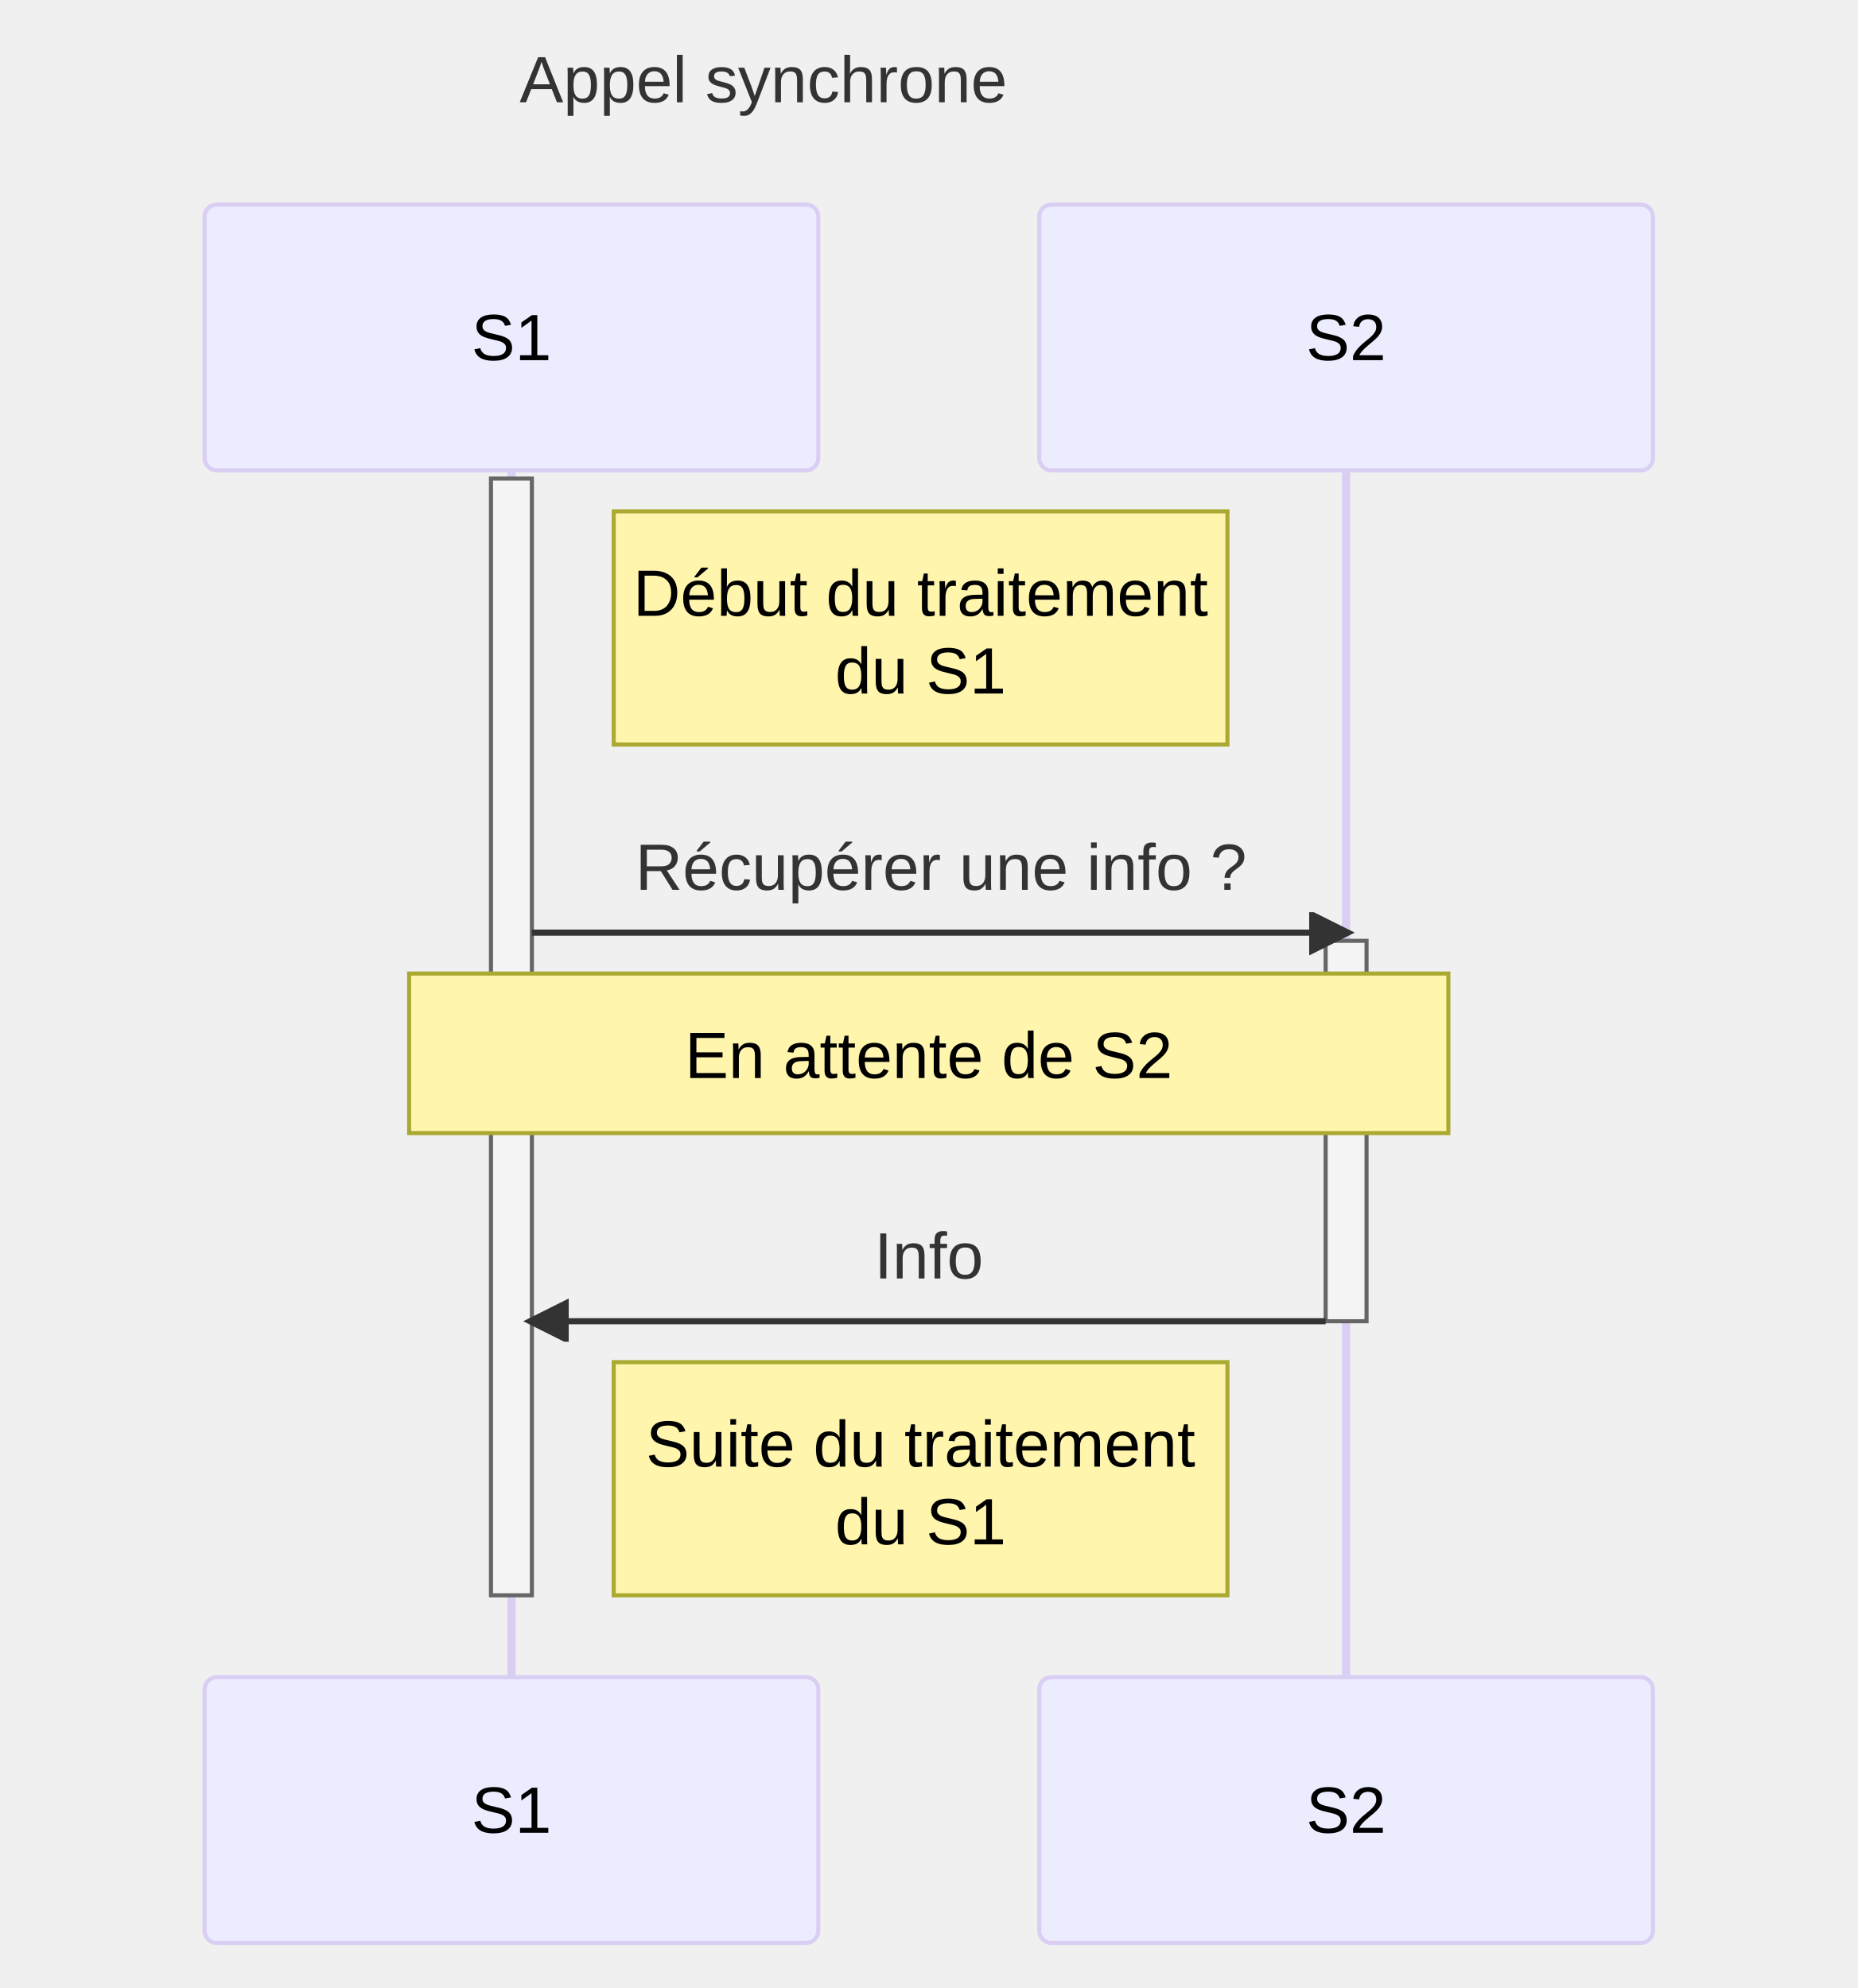
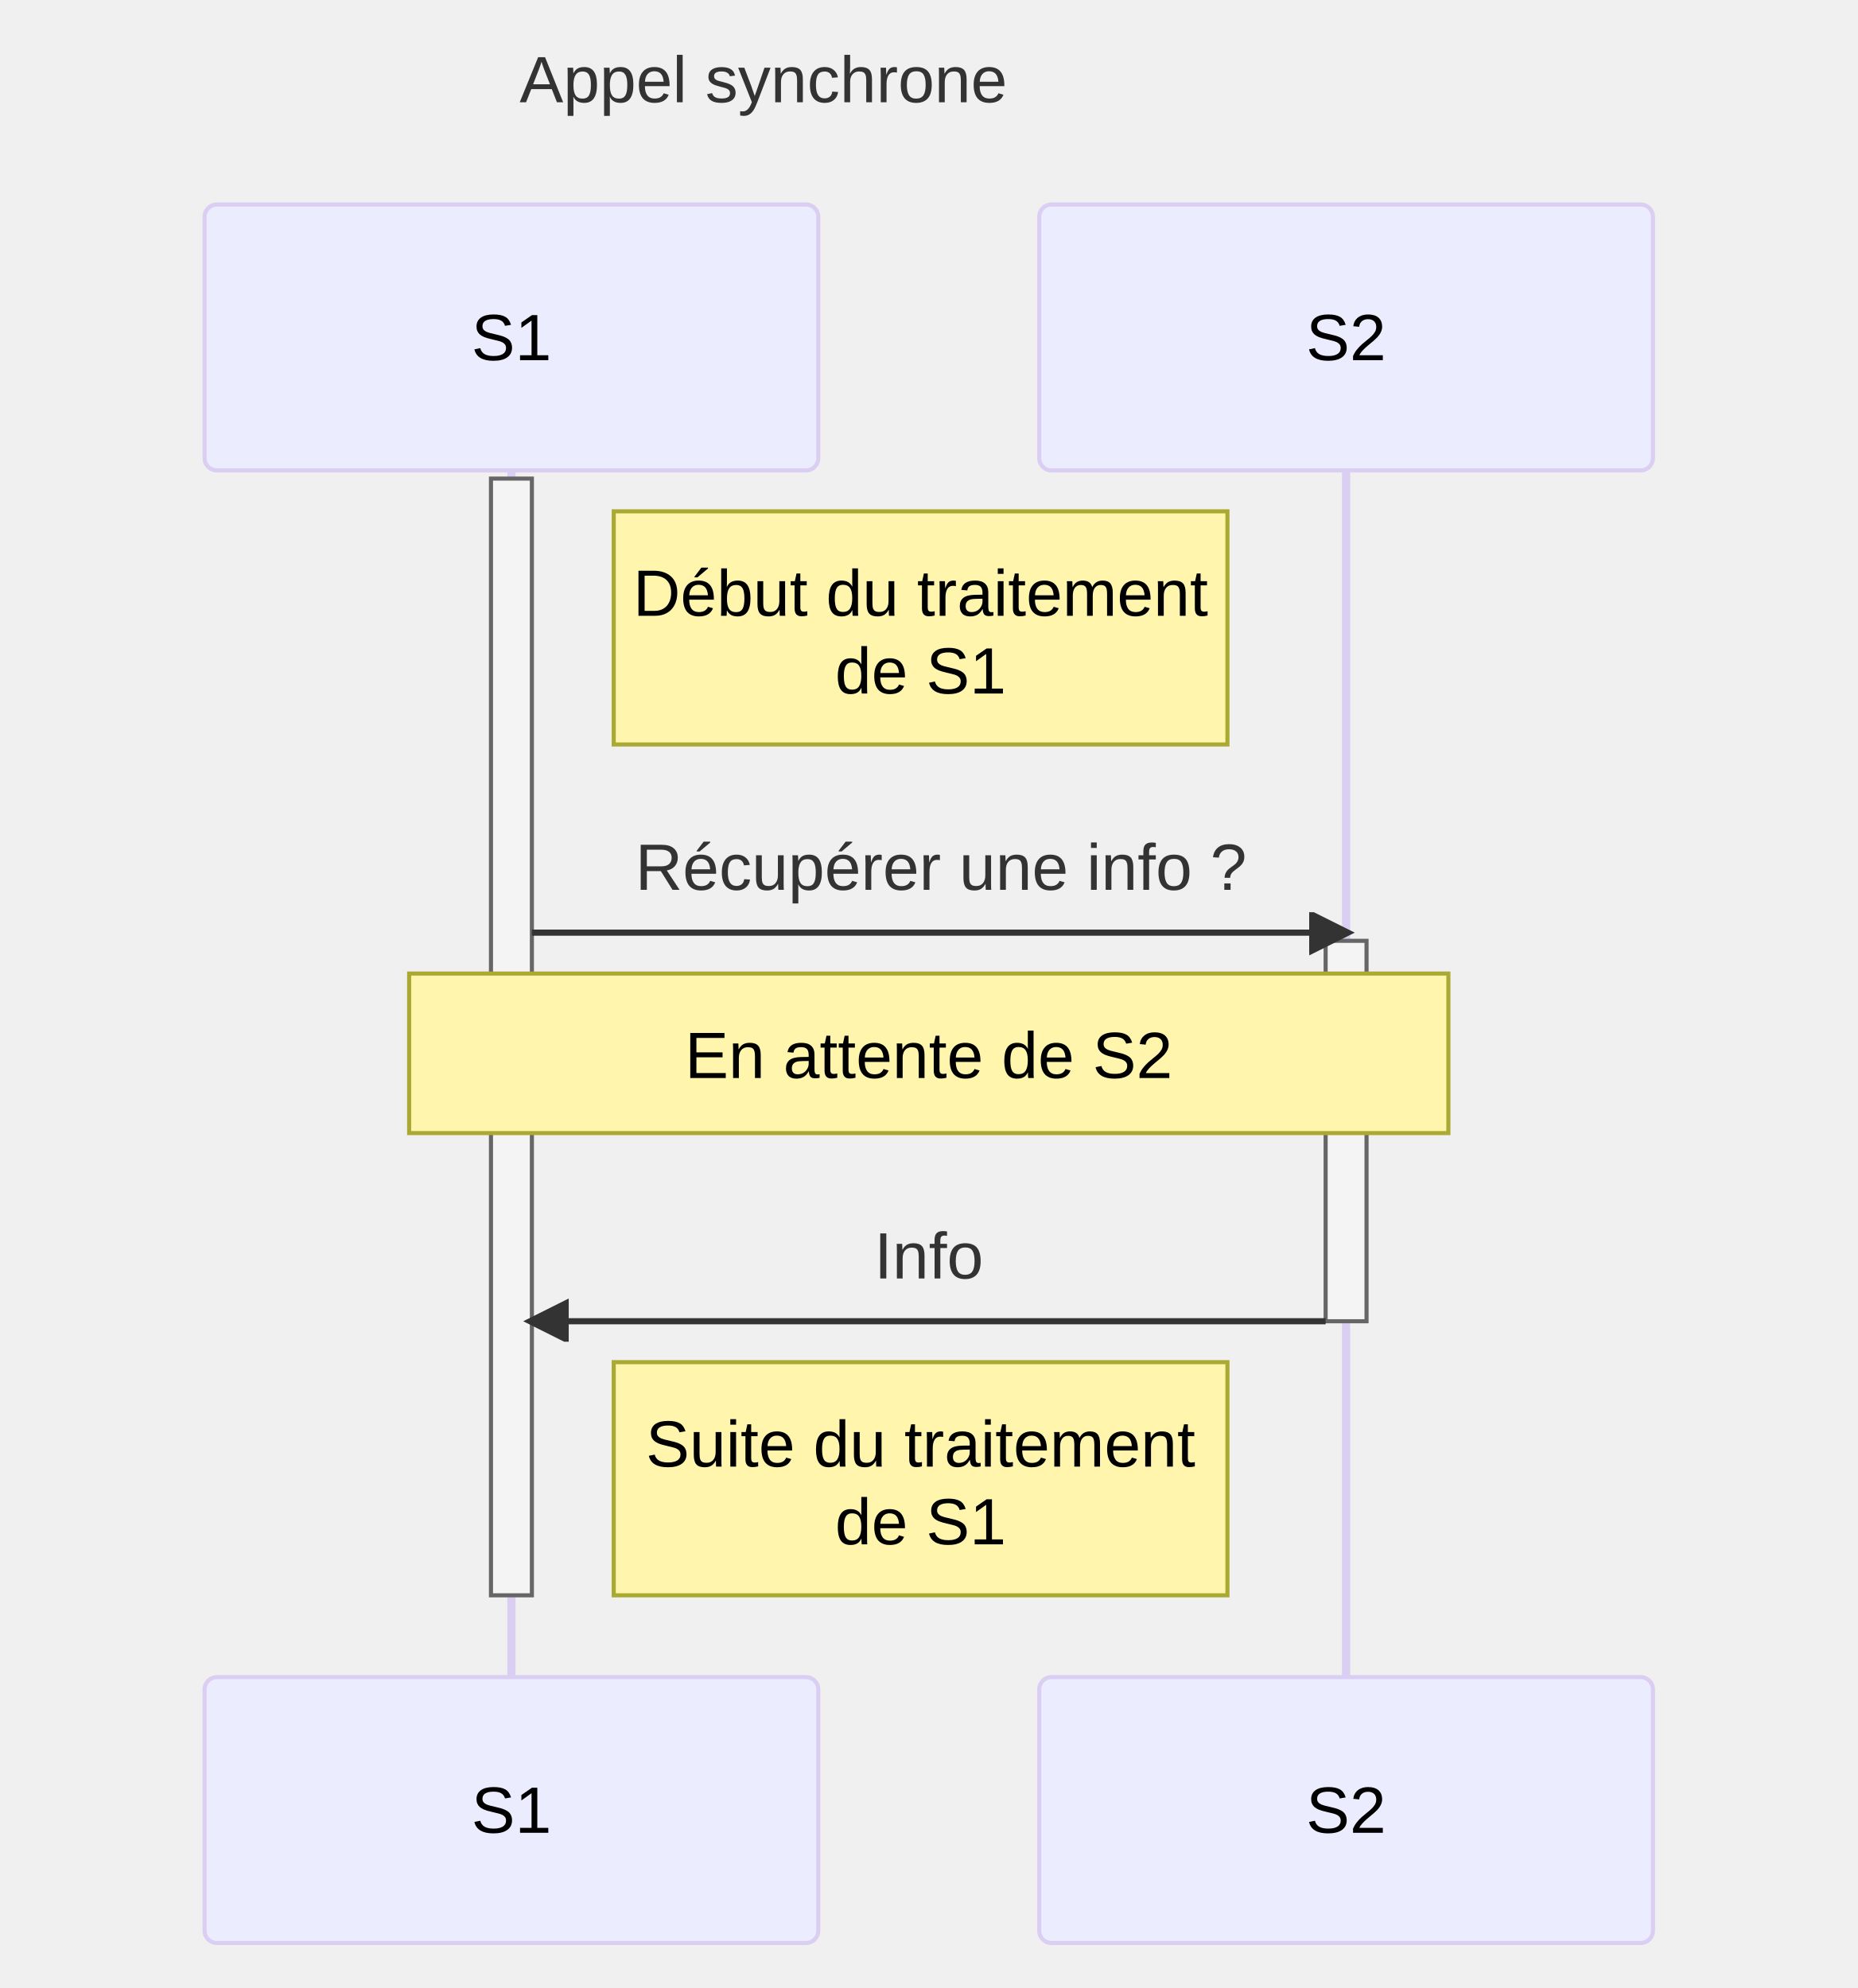
- <svg xmlns="http://www.w3.org/2000/svg" aria-labelledby="chart-title-mermaid-1677185253064" aria-roledescription="sequence" viewBox="-50 -50 454 486" style="max-width: 454px; background-color: white;" width="100%" id="mermaid-1677185253064">
-   <style>#mermaid-1677185253064{font-family:"trebuchet ms",verdana,arial,sans-serif;font-size:16px;fill:#333;}#mermaid-1677185253064 .error-icon{fill:#552222;}#mermaid-1677185253064 .error-text{fill:#552222;stroke:#552222;}#mermaid-1677185253064 .edge-thickness-normal{stroke-width:2px;}#mermaid-1677185253064 .edge-thickness-thick{stroke-width:3.5px;}#mermaid-1677185253064 .edge-pattern-solid{stroke-dasharray:0;}#mermaid-1677185253064 .edge-pattern-dashed{stroke-dasharray:3;}#mermaid-1677185253064 .edge-pattern-dotted{stroke-dasharray:2;}#mermaid-1677185253064 .marker{fill:#333333;stroke:#333333;}#mermaid-1677185253064 .marker.cross{stroke:#333333;}#mermaid-1677185253064 svg{font-family:"trebuchet ms",verdana,arial,sans-serif;font-size:16px;}#mermaid-1677185253064 .actor{stroke:hsl(259.626, 59.777%, 87.902%);fill:#ECECFF;}#mermaid-1677185253064 text.actor&gt;tspan{fill:black;stroke:none;}#mermaid-1677185253064 .actor-line{stroke:grey;}#mermaid-1677185253064 .messageLine0{stroke-width:1.5;stroke-dasharray:none;stroke:#333;}#mermaid-1677185253064 .messageLine1{stroke-width:1.5;stroke-dasharray:2,2;stroke:#333;}#mermaid-1677185253064 #arrowhead path{fill:#333;stroke:#333;}#mermaid-1677185253064 .sequenceNumber{fill:white;}#mermaid-1677185253064 #sequencenumber{fill:#333;}#mermaid-1677185253064 #crosshead path{fill:#333;stroke:#333;}#mermaid-1677185253064 .messageText{fill:#333;stroke:none;}#mermaid-1677185253064 .labelBox{stroke:hsl(259.626, 59.777%, 87.902%);fill:#ECECFF;}#mermaid-1677185253064 .labelText,#mermaid-1677185253064 .labelText&gt;tspan{fill:black;stroke:none;}#mermaid-1677185253064 .loopText,#mermaid-1677185253064 .loopText&gt;tspan{fill:black;stroke:none;}#mermaid-1677185253064 .loopLine{stroke-width:2px;stroke-dasharray:2,2;stroke:hsl(259.626, 59.777%, 87.902%);fill:hsl(259.626, 59.777%, 87.902%);}#mermaid-1677185253064 .note{stroke:#aaaa33;fill:#fff5ad;}#mermaid-1677185253064 .noteText,#mermaid-1677185253064 .noteText&gt;tspan{fill:black;stroke:none;}#mermaid-1677185253064 .activation0{fill:#f4f4f4;stroke:#666;}#mermaid-1677185253064 .activation1{fill:#f4f4f4;stroke:#666;}#mermaid-1677185253064 .activation2{fill:#f4f4f4;stroke:#666;}#mermaid-1677185253064 .actorPopupMenu{position:absolute;}#mermaid-1677185253064 .actorPopupMenuPanel{position:absolute;fill:#ECECFF;box-shadow:0px 8px 16px 0px rgba(0,0,0,0.2);filter:drop-shadow(3px 5px 2px rgb(0 0 0 / 0.4));}#mermaid-1677185253064 .actor-man line{stroke:hsl(259.626, 59.777%, 87.902%);fill:#ECECFF;}#mermaid-1677185253064 .actor-man circle,#mermaid-1677185253064 line{stroke:hsl(259.626, 59.777%, 87.902%);fill:#ECECFF;stroke-width:2px;}#mermaid-1677185253064 :root{--mermaid-font-family:"trebuchet ms",verdana,arial,sans-serif;}</style>
+ <svg xmlns="http://www.w3.org/2000/svg" aria-labelledby="chart-title-mermaid-1677185505234" aria-roledescription="sequence" viewBox="-50 -50 454 486" style="max-width: 454px; background-color: white;" width="100%" id="mermaid-1677185505234">
+   <style>#mermaid-1677185505234{font-family:"trebuchet ms",verdana,arial,sans-serif;font-size:16px;fill:#333;}#mermaid-1677185505234 .error-icon{fill:#552222;}#mermaid-1677185505234 .error-text{fill:#552222;stroke:#552222;}#mermaid-1677185505234 .edge-thickness-normal{stroke-width:2px;}#mermaid-1677185505234 .edge-thickness-thick{stroke-width:3.5px;}#mermaid-1677185505234 .edge-pattern-solid{stroke-dasharray:0;}#mermaid-1677185505234 .edge-pattern-dashed{stroke-dasharray:3;}#mermaid-1677185505234 .edge-pattern-dotted{stroke-dasharray:2;}#mermaid-1677185505234 .marker{fill:#333333;stroke:#333333;}#mermaid-1677185505234 .marker.cross{stroke:#333333;}#mermaid-1677185505234 svg{font-family:"trebuchet ms",verdana,arial,sans-serif;font-size:16px;}#mermaid-1677185505234 .actor{stroke:hsl(259.626, 59.777%, 87.902%);fill:#ECECFF;}#mermaid-1677185505234 text.actor&gt;tspan{fill:black;stroke:none;}#mermaid-1677185505234 .actor-line{stroke:grey;}#mermaid-1677185505234 .messageLine0{stroke-width:1.5;stroke-dasharray:none;stroke:#333;}#mermaid-1677185505234 .messageLine1{stroke-width:1.5;stroke-dasharray:2,2;stroke:#333;}#mermaid-1677185505234 #arrowhead path{fill:#333;stroke:#333;}#mermaid-1677185505234 .sequenceNumber{fill:white;}#mermaid-1677185505234 #sequencenumber{fill:#333;}#mermaid-1677185505234 #crosshead path{fill:#333;stroke:#333;}#mermaid-1677185505234 .messageText{fill:#333;stroke:none;}#mermaid-1677185505234 .labelBox{stroke:hsl(259.626, 59.777%, 87.902%);fill:#ECECFF;}#mermaid-1677185505234 .labelText,#mermaid-1677185505234 .labelText&gt;tspan{fill:black;stroke:none;}#mermaid-1677185505234 .loopText,#mermaid-1677185505234 .loopText&gt;tspan{fill:black;stroke:none;}#mermaid-1677185505234 .loopLine{stroke-width:2px;stroke-dasharray:2,2;stroke:hsl(259.626, 59.777%, 87.902%);fill:hsl(259.626, 59.777%, 87.902%);}#mermaid-1677185505234 .note{stroke:#aaaa33;fill:#fff5ad;}#mermaid-1677185505234 .noteText,#mermaid-1677185505234 .noteText&gt;tspan{fill:black;stroke:none;}#mermaid-1677185505234 .activation0{fill:#f4f4f4;stroke:#666;}#mermaid-1677185505234 .activation1{fill:#f4f4f4;stroke:#666;}#mermaid-1677185505234 .activation2{fill:#f4f4f4;stroke:#666;}#mermaid-1677185505234 .actorPopupMenu{position:absolute;}#mermaid-1677185505234 .actorPopupMenuPanel{position:absolute;fill:#ECECFF;box-shadow:0px 8px 16px 0px rgba(0,0,0,0.2);filter:drop-shadow(3px 5px 2px rgb(0 0 0 / 0.4));}#mermaid-1677185505234 .actor-man line{stroke:hsl(259.626, 59.777%, 87.902%);fill:#ECECFF;}#mermaid-1677185505234 .actor-man circle,#mermaid-1677185505234 line{stroke:hsl(259.626, 59.777%, 87.902%);fill:#ECECFF;stroke-width:2px;}#mermaid-1677185505234 :root{--mermaid-font-family:"trebuchet ms",verdana,arial,sans-serif;}</style>
  <g />
  <defs>
    <symbol height="24" width="24" id="computer">
      <path d="M2 2v13h20v-13h-20zm18 11h-16v-9h16v9zm-10.228 6l.466-1h3.524l.467 1h-4.457zm14.228 3h-24l2-6h2.104l-1.33 4h18.45l-1.297-4h2.073l2 6zm-5-10h-14v-7h14v7z" transform="scale(.5)" />
    </symbol>
  </defs>
  <defs>
    <symbol clip-rule="evenodd" fill-rule="evenodd" id="database">
      <path d="M12.258.001l.256.004.255.005.253.008.251.01.249.012.247.015.246.016.242.019.241.02.239.023.236.024.233.027.231.028.229.031.225.032.223.034.22.036.217.038.214.04.211.041.208.043.205.045.201.046.198.048.194.05.191.051.187.053.183.054.18.056.175.057.172.059.168.06.163.061.16.063.155.064.15.066.074.033.073.033.071.034.07.034.069.035.068.035.067.035.066.035.064.036.064.036.062.036.06.036.06.037.058.037.058.037.055.038.055.038.053.038.052.038.051.039.05.039.048.039.047.039.045.04.044.04.043.04.041.04.04.041.039.041.037.041.036.041.034.041.033.042.032.042.03.042.029.042.027.042.026.043.024.043.023.043.021.043.02.043.018.044.017.043.015.044.013.044.012.044.011.045.009.044.007.045.006.045.004.045.002.045.001.045v17l-.001.045-.002.045-.004.045-.006.045-.007.045-.009.044-.011.045-.012.044-.013.044-.015.044-.017.043-.018.044-.02.043-.021.043-.023.043-.024.043-.026.043-.027.042-.029.042-.03.042-.032.042-.033.042-.034.041-.036.041-.037.041-.039.041-.04.041-.041.04-.043.04-.044.04-.045.04-.047.039-.048.039-.05.039-.051.039-.052.038-.053.038-.055.038-.055.038-.058.037-.058.037-.06.037-.06.036-.062.036-.064.036-.064.036-.066.035-.067.035-.068.035-.069.035-.07.034-.071.034-.073.033-.074.033-.15.066-.155.064-.16.063-.163.061-.168.06-.172.059-.175.057-.18.056-.183.054-.187.053-.191.051-.194.05-.198.048-.201.046-.205.045-.208.043-.211.041-.214.04-.217.038-.22.036-.223.034-.225.032-.229.031-.231.028-.233.027-.236.024-.239.023-.241.02-.242.019-.246.016-.247.015-.249.012-.251.01-.253.008-.255.005-.256.004-.258.001-.258-.001-.256-.004-.255-.005-.253-.008-.251-.01-.249-.012-.247-.015-.245-.016-.243-.019-.241-.02-.238-.023-.236-.024-.234-.027-.231-.028-.228-.031-.226-.032-.223-.034-.22-.036-.217-.038-.214-.04-.211-.041-.208-.043-.204-.045-.201-.046-.198-.048-.195-.05-.19-.051-.187-.053-.184-.054-.179-.056-.176-.057-.172-.059-.167-.06-.164-.061-.159-.063-.155-.064-.151-.066-.074-.033-.072-.033-.072-.034-.07-.034-.069-.035-.068-.035-.067-.035-.066-.035-.064-.036-.063-.036-.062-.036-.061-.036-.06-.037-.058-.037-.057-.037-.056-.038-.055-.038-.053-.038-.052-.038-.051-.039-.049-.039-.049-.039-.046-.039-.046-.04-.044-.04-.043-.04-.041-.04-.04-.041-.039-.041-.037-.041-.036-.041-.034-.041-.033-.042-.032-.042-.03-.042-.029-.042-.027-.042-.026-.043-.024-.043-.023-.043-.021-.043-.02-.043-.018-.044-.017-.043-.015-.044-.013-.044-.012-.044-.011-.045-.009-.044-.007-.045-.006-.045-.004-.045-.002-.045-.001-.045v-17l.001-.045.002-.045.004-.045.006-.045.007-.045.009-.044.011-.045.012-.044.013-.044.015-.044.017-.043.018-.044.02-.043.021-.043.023-.043.024-.043.026-.043.027-.042.029-.042.03-.042.032-.042.033-.042.034-.041.036-.041.037-.041.039-.041.04-.041.041-.04.043-.04.044-.04.046-.04.046-.039.049-.039.049-.039.051-.039.052-.038.053-.038.055-.038.056-.038.057-.037.058-.037.06-.037.061-.036.062-.036.063-.036.064-.036.066-.035.067-.035.068-.035.069-.035.07-.034.072-.034.072-.033.074-.033.151-.066.155-.064.159-.063.164-.061.167-.06.172-.059.176-.057.179-.056.184-.054.187-.053.19-.051.195-.05.198-.048.201-.046.204-.045.208-.043.211-.041.214-.04.217-.038.22-.036.223-.034.226-.032.228-.031.231-.028.234-.027.236-.024.238-.023.241-.02.243-.019.245-.016.247-.015.249-.012.251-.01.253-.008.255-.005.256-.004.258-.001.258.001zm-9.258 20.499v.01l.001.021.003.021.004.022.005.021.006.022.007.022.009.023.01.022.011.023.012.023.013.023.015.023.016.024.017.023.018.024.019.024.021.024.022.025.023.024.024.025.052.049.056.05.061.051.066.051.07.051.075.051.079.052.084.052.088.052.092.052.097.052.102.051.105.052.11.052.114.051.119.051.123.051.127.05.131.05.135.05.139.048.144.049.147.047.152.047.155.047.16.045.163.045.167.043.171.043.176.041.178.041.183.039.187.039.19.037.194.035.197.035.202.033.204.031.209.03.212.029.216.027.219.025.222.024.226.021.23.02.233.018.236.016.24.015.243.012.246.01.249.008.253.005.256.004.259.001.26-.001.257-.004.254-.005.25-.008.247-.011.244-.012.241-.014.237-.016.233-.018.231-.021.226-.021.224-.024.22-.026.216-.027.212-.028.21-.031.205-.031.202-.034.198-.034.194-.036.191-.037.187-.039.183-.04.179-.04.175-.042.172-.043.168-.044.163-.045.16-.046.155-.046.152-.047.148-.048.143-.049.139-.049.136-.05.131-.05.126-.05.123-.051.118-.052.114-.051.11-.052.106-.052.101-.052.096-.052.092-.052.088-.053.083-.051.079-.052.074-.052.07-.051.065-.051.06-.051.056-.05.051-.05.023-.024.023-.025.021-.024.02-.024.019-.024.018-.024.017-.024.015-.023.014-.024.013-.023.012-.023.01-.023.01-.022.008-.022.006-.022.006-.022.004-.022.004-.021.001-.021.001-.021v-4.127l-.077.055-.08.053-.083.054-.085.053-.087.052-.09.052-.093.051-.095.05-.097.05-.1.049-.102.049-.105.048-.106.047-.109.047-.111.046-.114.045-.115.045-.118.044-.12.043-.122.042-.124.042-.126.041-.128.04-.13.04-.132.038-.134.038-.135.037-.138.037-.139.035-.142.035-.143.034-.144.033-.147.032-.148.031-.15.03-.151.03-.153.029-.154.027-.156.027-.158.026-.159.025-.161.024-.162.023-.163.022-.165.021-.166.02-.167.019-.169.018-.169.017-.171.016-.173.015-.173.014-.175.013-.175.012-.177.011-.178.01-.179.008-.179.008-.181.006-.182.005-.182.004-.184.003-.184.002h-.37l-.184-.002-.184-.003-.182-.004-.182-.005-.181-.006-.179-.008-.179-.008-.178-.01-.176-.011-.176-.012-.175-.013-.173-.014-.172-.015-.171-.016-.17-.017-.169-.018-.167-.019-.166-.02-.165-.021-.163-.022-.162-.023-.161-.024-.159-.025-.157-.026-.156-.027-.155-.027-.153-.029-.151-.03-.15-.03-.148-.031-.146-.032-.145-.033-.143-.034-.141-.035-.14-.035-.137-.037-.136-.037-.134-.038-.132-.038-.13-.04-.128-.04-.126-.041-.124-.042-.122-.042-.12-.044-.117-.043-.116-.045-.113-.045-.112-.046-.109-.047-.106-.047-.105-.048-.102-.049-.1-.049-.097-.05-.095-.05-.093-.052-.09-.051-.087-.052-.085-.053-.083-.054-.08-.054-.077-.054v4.127zm0-5.654v.011l.001.021.003.021.004.021.005.022.006.022.007.022.009.022.01.022.011.023.012.023.013.023.015.024.016.023.017.024.018.024.019.024.021.024.022.024.023.025.024.024.052.05.056.05.061.05.066.051.07.051.075.052.079.051.084.052.088.052.092.052.097.052.102.052.105.052.11.051.114.051.119.052.123.05.127.051.131.05.135.049.139.049.144.048.147.048.152.047.155.046.16.045.163.045.167.044.171.042.176.042.178.04.183.04.187.038.19.037.194.036.197.034.202.033.204.032.209.03.212.028.216.027.219.025.222.024.226.022.23.02.233.018.236.016.24.014.243.012.246.01.249.008.253.006.256.003.259.001.26-.001.257-.003.254-.006.25-.008.247-.01.244-.012.241-.015.237-.016.233-.018.231-.02.226-.022.224-.024.22-.025.216-.027.212-.029.21-.03.205-.032.202-.033.198-.035.194-.036.191-.037.187-.039.183-.039.179-.041.175-.042.172-.043.168-.044.163-.045.16-.045.155-.047.152-.047.148-.048.143-.048.139-.05.136-.049.131-.05.126-.051.123-.051.118-.051.114-.052.11-.052.106-.052.101-.052.096-.052.092-.052.088-.052.083-.052.079-.052.074-.051.07-.052.065-.051.06-.05.056-.051.051-.049.023-.025.023-.024.021-.025.02-.024.019-.024.018-.024.017-.024.015-.023.014-.023.013-.024.012-.022.01-.023.01-.023.008-.022.006-.022.006-.022.004-.021.004-.022.001-.021.001-.021v-4.139l-.077.054-.08.054-.083.054-.085.052-.087.053-.09.051-.093.051-.095.051-.097.05-.1.049-.102.049-.105.048-.106.047-.109.047-.111.046-.114.045-.115.044-.118.044-.12.044-.122.042-.124.042-.126.041-.128.04-.13.039-.132.039-.134.038-.135.037-.138.036-.139.036-.142.035-.143.033-.144.033-.147.033-.148.031-.15.03-.151.03-.153.028-.154.028-.156.027-.158.026-.159.025-.161.024-.162.023-.163.022-.165.021-.166.02-.167.019-.169.018-.169.017-.171.016-.173.015-.173.014-.175.013-.175.012-.177.011-.178.009-.179.009-.179.007-.181.007-.182.005-.182.004-.184.003-.184.002h-.37l-.184-.002-.184-.003-.182-.004-.182-.005-.181-.007-.179-.007-.179-.009-.178-.009-.176-.011-.176-.012-.175-.013-.173-.014-.172-.015-.171-.016-.17-.017-.169-.018-.167-.019-.166-.02-.165-.021-.163-.022-.162-.023-.161-.024-.159-.025-.157-.026-.156-.027-.155-.028-.153-.028-.151-.03-.15-.03-.148-.031-.146-.033-.145-.033-.143-.033-.141-.035-.14-.036-.137-.036-.136-.037-.134-.038-.132-.039-.13-.039-.128-.04-.126-.041-.124-.042-.122-.043-.12-.043-.117-.044-.116-.044-.113-.046-.112-.046-.109-.046-.106-.047-.105-.048-.102-.049-.1-.049-.097-.05-.095-.051-.093-.051-.09-.051-.087-.053-.085-.052-.083-.054-.08-.054-.077-.054v4.139zm0-5.666v.011l.001.02.003.022.004.021.005.022.006.021.007.022.009.023.01.022.011.023.012.023.013.023.015.023.016.024.017.024.018.023.019.024.021.025.022.024.023.024.024.025.052.05.056.05.061.05.066.051.07.051.075.052.079.051.084.052.088.052.092.052.097.052.102.052.105.051.11.052.114.051.119.051.123.051.127.05.131.05.135.05.139.049.144.048.147.048.152.047.155.046.16.045.163.045.167.043.171.043.176.042.178.04.183.04.187.038.19.037.194.036.197.034.202.033.204.032.209.03.212.028.216.027.219.025.222.024.226.021.23.02.233.018.236.017.24.014.243.012.246.01.249.008.253.006.256.003.259.001.26-.001.257-.003.254-.006.25-.008.247-.01.244-.013.241-.014.237-.016.233-.018.231-.02.226-.022.224-.024.22-.025.216-.027.212-.029.21-.03.205-.032.202-.033.198-.035.194-.036.191-.037.187-.039.183-.039.179-.041.175-.042.172-.043.168-.044.163-.045.16-.045.155-.047.152-.047.148-.048.143-.049.139-.049.136-.049.131-.051.126-.05.123-.051.118-.052.114-.051.11-.052.106-.052.101-.052.096-.052.092-.052.088-.052.083-.052.079-.052.074-.052.07-.051.065-.051.06-.051.056-.05.051-.049.023-.025.023-.025.021-.024.02-.024.019-.024.018-.024.017-.024.015-.023.014-.024.013-.023.012-.023.01-.022.01-.023.008-.022.006-.022.006-.022.004-.022.004-.021.001-.021.001-.021v-4.153l-.077.054-.08.054-.083.053-.085.053-.087.053-.09.051-.093.051-.095.051-.097.05-.1.049-.102.048-.105.048-.106.048-.109.046-.111.046-.114.046-.115.044-.118.044-.12.043-.122.043-.124.042-.126.041-.128.04-.13.039-.132.039-.134.038-.135.037-.138.036-.139.036-.142.034-.143.034-.144.033-.147.032-.148.032-.15.03-.151.03-.153.028-.154.028-.156.027-.158.026-.159.024-.161.024-.162.023-.163.023-.165.021-.166.02-.167.019-.169.018-.169.017-.171.016-.173.015-.173.014-.175.013-.175.012-.177.01-.178.01-.179.009-.179.007-.181.006-.182.006-.182.004-.184.003-.184.001-.185.001-.185-.001-.184-.001-.184-.003-.182-.004-.182-.006-.181-.006-.179-.007-.179-.009-.178-.01-.176-.01-.176-.012-.175-.013-.173-.014-.172-.015-.171-.016-.17-.017-.169-.018-.167-.019-.166-.02-.165-.021-.163-.023-.162-.023-.161-.024-.159-.024-.157-.026-.156-.027-.155-.028-.153-.028-.151-.03-.15-.03-.148-.032-.146-.032-.145-.033-.143-.034-.141-.034-.14-.036-.137-.036-.136-.037-.134-.038-.132-.039-.13-.039-.128-.041-.126-.041-.124-.041-.122-.043-.12-.043-.117-.044-.116-.044-.113-.046-.112-.046-.109-.046-.106-.048-.105-.048-.102-.048-.1-.05-.097-.049-.095-.051-.093-.051-.09-.052-.087-.052-.085-.053-.083-.053-.08-.054-.077-.054v4.153zm8.74-8.179l-.257.004-.254.005-.25.008-.247.011-.244.012-.241.014-.237.016-.233.018-.231.021-.226.022-.224.023-.22.026-.216.027-.212.028-.21.031-.205.032-.202.033-.198.034-.194.036-.191.038-.187.038-.183.04-.179.041-.175.042-.172.043-.168.043-.163.045-.16.046-.155.046-.152.048-.148.048-.143.048-.139.049-.136.05-.131.05-.126.051-.123.051-.118.051-.114.052-.11.052-.106.052-.101.052-.096.052-.092.052-.088.052-.083.052-.079.052-.074.051-.07.052-.065.051-.06.05-.056.05-.051.05-.023.025-.023.024-.021.024-.02.025-.019.024-.018.024-.017.023-.015.024-.014.023-.013.023-.012.023-.01.023-.01.022-.008.022-.006.023-.006.021-.004.022-.004.021-.001.021-.001.021.001.021.001.021.004.021.004.022.006.021.006.023.008.022.01.022.01.023.012.023.013.023.014.023.015.024.017.023.018.024.019.024.02.025.021.024.023.024.023.025.051.05.056.05.06.05.065.051.07.052.074.051.079.052.083.052.088.052.092.052.096.052.101.052.106.052.11.052.114.052.118.051.123.051.126.051.131.05.136.05.139.049.143.048.148.048.152.048.155.046.16.046.163.045.168.043.172.043.175.042.179.041.183.04.187.038.191.038.194.036.198.034.202.033.205.032.21.031.212.028.216.027.22.026.224.023.226.022.231.021.233.018.237.016.241.014.244.012.247.011.25.008.254.005.257.004.26.001.26-.001.257-.004.254-.005.25-.008.247-.011.244-.012.241-.014.237-.016.233-.018.231-.021.226-.022.224-.023.22-.026.216-.027.212-.028.21-.031.205-.032.202-.033.198-.034.194-.036.191-.038.187-.038.183-.04.179-.041.175-.042.172-.043.168-.043.163-.045.16-.046.155-.046.152-.048.148-.048.143-.048.139-.049.136-.05.131-.05.126-.051.123-.051.118-.051.114-.052.11-.052.106-.052.101-.052.096-.052.092-.052.088-.052.083-.052.079-.052.074-.051.07-.052.065-.051.06-.05.056-.05.051-.05.023-.025.023-.024.021-.024.02-.025.019-.024.018-.024.017-.023.015-.024.014-.023.013-.023.012-.023.01-.023.01-.022.008-.022.006-.023.006-.021.004-.022.004-.021.001-.021.001-.021-.001-.021-.001-.021-.004-.021-.004-.022-.006-.021-.006-.023-.008-.022-.01-.022-.01-.023-.012-.023-.013-.023-.014-.023-.015-.024-.017-.023-.018-.024-.019-.024-.02-.025-.021-.024-.023-.024-.023-.025-.051-.05-.056-.05-.06-.05-.065-.051-.07-.052-.074-.051-.079-.052-.083-.052-.088-.052-.092-.052-.096-.052-.101-.052-.106-.052-.11-.052-.114-.052-.118-.051-.123-.051-.126-.051-.131-.05-.136-.05-.139-.049-.143-.048-.148-.048-.152-.048-.155-.046-.16-.046-.163-.045-.168-.043-.172-.043-.175-.042-.179-.041-.183-.04-.187-.038-.191-.038-.194-.036-.198-.034-.202-.033-.205-.032-.21-.031-.212-.028-.216-.027-.22-.026-.224-.023-.226-.022-.231-.021-.233-.018-.237-.016-.241-.014-.244-.012-.247-.011-.25-.008-.254-.005-.257-.004-.26-.001-.26.001z" transform="scale(.5)" />
    </symbol>
  </defs>
  <defs>
    <symbol height="24" width="24" id="clock">
      <path d="M12 2c5.514 0 10 4.486 10 10s-4.486 10-10 10-10-4.486-10-10 4.486-10 10-10zm0-2c-6.627 0-12 5.373-12 12s5.373 12 12 12 12-5.373 12-12-5.373-12-12-12zm5.848 12.459c.202.038.202.333.001.372-1.907.361-6.045 1.111-6.547 1.111-.719 0-1.301-.582-1.301-1.301 0-.512.77-5.447 1.125-7.445.034-.192.312-.181.343.014l.985 6.238 5.394 1.011z" transform="scale(.5)" />
    </symbol>
  </defs>
  <g>
    <line stroke="#999" stroke-width="0.5px" class="200" y2="380" x2="75" y1="5" x1="75" id="actor0" />
    <g id="root-0">
      <rect class="actor" ry="3" rx="3" height="65" width="150" stroke="#666" fill="#eaeaea" y="0" x="0" />
      <text style="text-anchor: middle; font-size: 16px; font-weight: 400;" class="actor" alignment-baseline="central" dominant-baseline="central" y="32.5" x="75">
        <tspan dy="0" x="75">S1</tspan>
      </text>
    </g>
  </g>
  <g>
    <line stroke="#999" stroke-width="0.5px" class="200" y2="380" x2="279" y1="5" x1="279" id="actor1" />
    <g id="root-1">
      <rect class="actor" ry="3" rx="3" height="65" width="150" stroke="#666" fill="#eaeaea" y="0" x="204" />
      <text style="text-anchor: middle; font-size: 16px; font-weight: 400;" class="actor" alignment-baseline="central" dominant-baseline="central" y="32.5" x="279">
        <tspan dy="0" x="279">S2</tspan>
      </text>
    </g>
  </g>
  <defs>
    <marker orient="auto" markerHeight="12" markerWidth="12" markerUnits="userSpaceOnUse" refY="5" refX="9" id="arrowhead">
      <path d="M 0 0 L 10 5 L 0 10 z" />
    </marker>
  </defs>
  <defs>
    <marker refY="5" refX="4" orient="auto" markerHeight="8" markerWidth="15" id="crosshead">
      <path style="stroke-dasharray: 0, 0;" d="M 1,2 L 6,7 M 6,2 L 1,7" stroke-width="1pt" stroke="#000000" fill="none" />
    </marker>
  </defs>
  <defs>
    <marker orient="auto" markerHeight="28" markerWidth="20" refY="7" refX="18" id="filled-head">
      <path d="M 18,7 L9,13 L14,7 L9,1 Z" />
    </marker>
  </defs>
  <defs>
    <marker orient="auto" markerHeight="40" markerWidth="60" refY="15" refX="15" id="sequencenumber">
      <circle r="6" cy="15" cx="15" />
    </marker>
  </defs>
  <g>
    <rect class="activation0" ry="0" rx="0" height="273" width="10" stroke="#666" fill="#EDF2AE" y="67" x="70" />
  </g>
  <g>
    <rect class="note" ry="0" rx="0" height="57" width="150" stroke="#666" fill="#EDF2AE" y="75" x="100" />
    <text style="font-size: 16px; font-weight: 400;" dy="1em" class="noteText" alignment-baseline="middle" dominant-baseline="middle" text-anchor="middle" y="80" x="175">
      <tspan x="175">Début du traitement</tspan>
    </text>
    <text style="font-size: 16px; font-weight: 400;" dy="1em" class="noteText" alignment-baseline="middle" dominant-baseline="middle" text-anchor="middle" y="99" x="175">
-       <tspan x="175">du S1</tspan>
+       <tspan x="175">de S1</tspan>
    </text>
  </g>
  <g>
    <rect class="activation0" ry="0" rx="0" height="93" width="10" stroke="#666" fill="#EDF2AE" y="180" x="274" />
  </g>
  <g>
    <rect class="note" ry="0" rx="0" height="39" width="254" stroke="#666" fill="#EDF2AE" y="188" x="50" />
    <text style="font-size: 16px; font-weight: 400;" dy="1em" class="noteText" alignment-baseline="middle" dominant-baseline="middle" text-anchor="middle" y="193" x="177">
      <tspan x="177">En attente de S2</tspan>
    </text>
  </g>
  <g>
    <rect class="note" ry="0" rx="0" height="57" width="150" stroke="#666" fill="#EDF2AE" y="283" x="100" />
    <text style="font-size: 16px; font-weight: 400;" dy="1em" class="noteText" alignment-baseline="middle" dominant-baseline="middle" text-anchor="middle" y="288" x="175">
      <tspan x="175">Suite du traitement</tspan>
    </text>
    <text style="font-size: 16px; font-weight: 400;" dy="1em" class="noteText" alignment-baseline="middle" dominant-baseline="middle" text-anchor="middle" y="307" x="175">
-       <tspan x="175">du S1</tspan>
+       <tspan x="175">de S1</tspan>
    </text>
  </g>
  <text style="font-size: 16px; font-weight: 400;" dy="1em" class="messageText" alignment-baseline="middle" dominant-baseline="middle" text-anchor="middle" y="147" x="180">Récupérer une info ?</text>
  <line style="fill: none;" marker-end="url(#arrowhead)" stroke="none" stroke-width="2" class="messageLine0" y2="178" x2="279" y1="178" x1="80" />
  <text style="font-size: 16px; font-weight: 400;" dy="1em" class="messageText" alignment-baseline="middle" dominant-baseline="middle" text-anchor="middle" y="242" x="177">Info</text>
  <line style="fill: none;" marker-end="url(#arrowhead)" stroke="none" stroke-width="2" class="messageLine0" y2="273" x2="80" y1="273" x1="274" />
  <g>
    <rect class="actor" ry="3" rx="3" height="65" width="150" stroke="#666" fill="#eaeaea" y="360" x="0" />
    <text style="text-anchor: middle; font-size: 16px; font-weight: 400;" class="actor" alignment-baseline="central" dominant-baseline="central" y="392.5" x="75">
      <tspan dy="0" x="75">S1</tspan>
    </text>
  </g>
  <g>
    <rect class="actor" ry="3" rx="3" height="65" width="150" stroke="#666" fill="#eaeaea" y="360" x="204" />
    <text style="text-anchor: middle; font-size: 16px; font-weight: 400;" class="actor" alignment-baseline="central" dominant-baseline="central" y="392.5" x="279">
      <tspan dy="0" x="279">S2</tspan>
    </text>
  </g>
  <text y="-25" x="77">Appel synchrone</text>
</svg>
